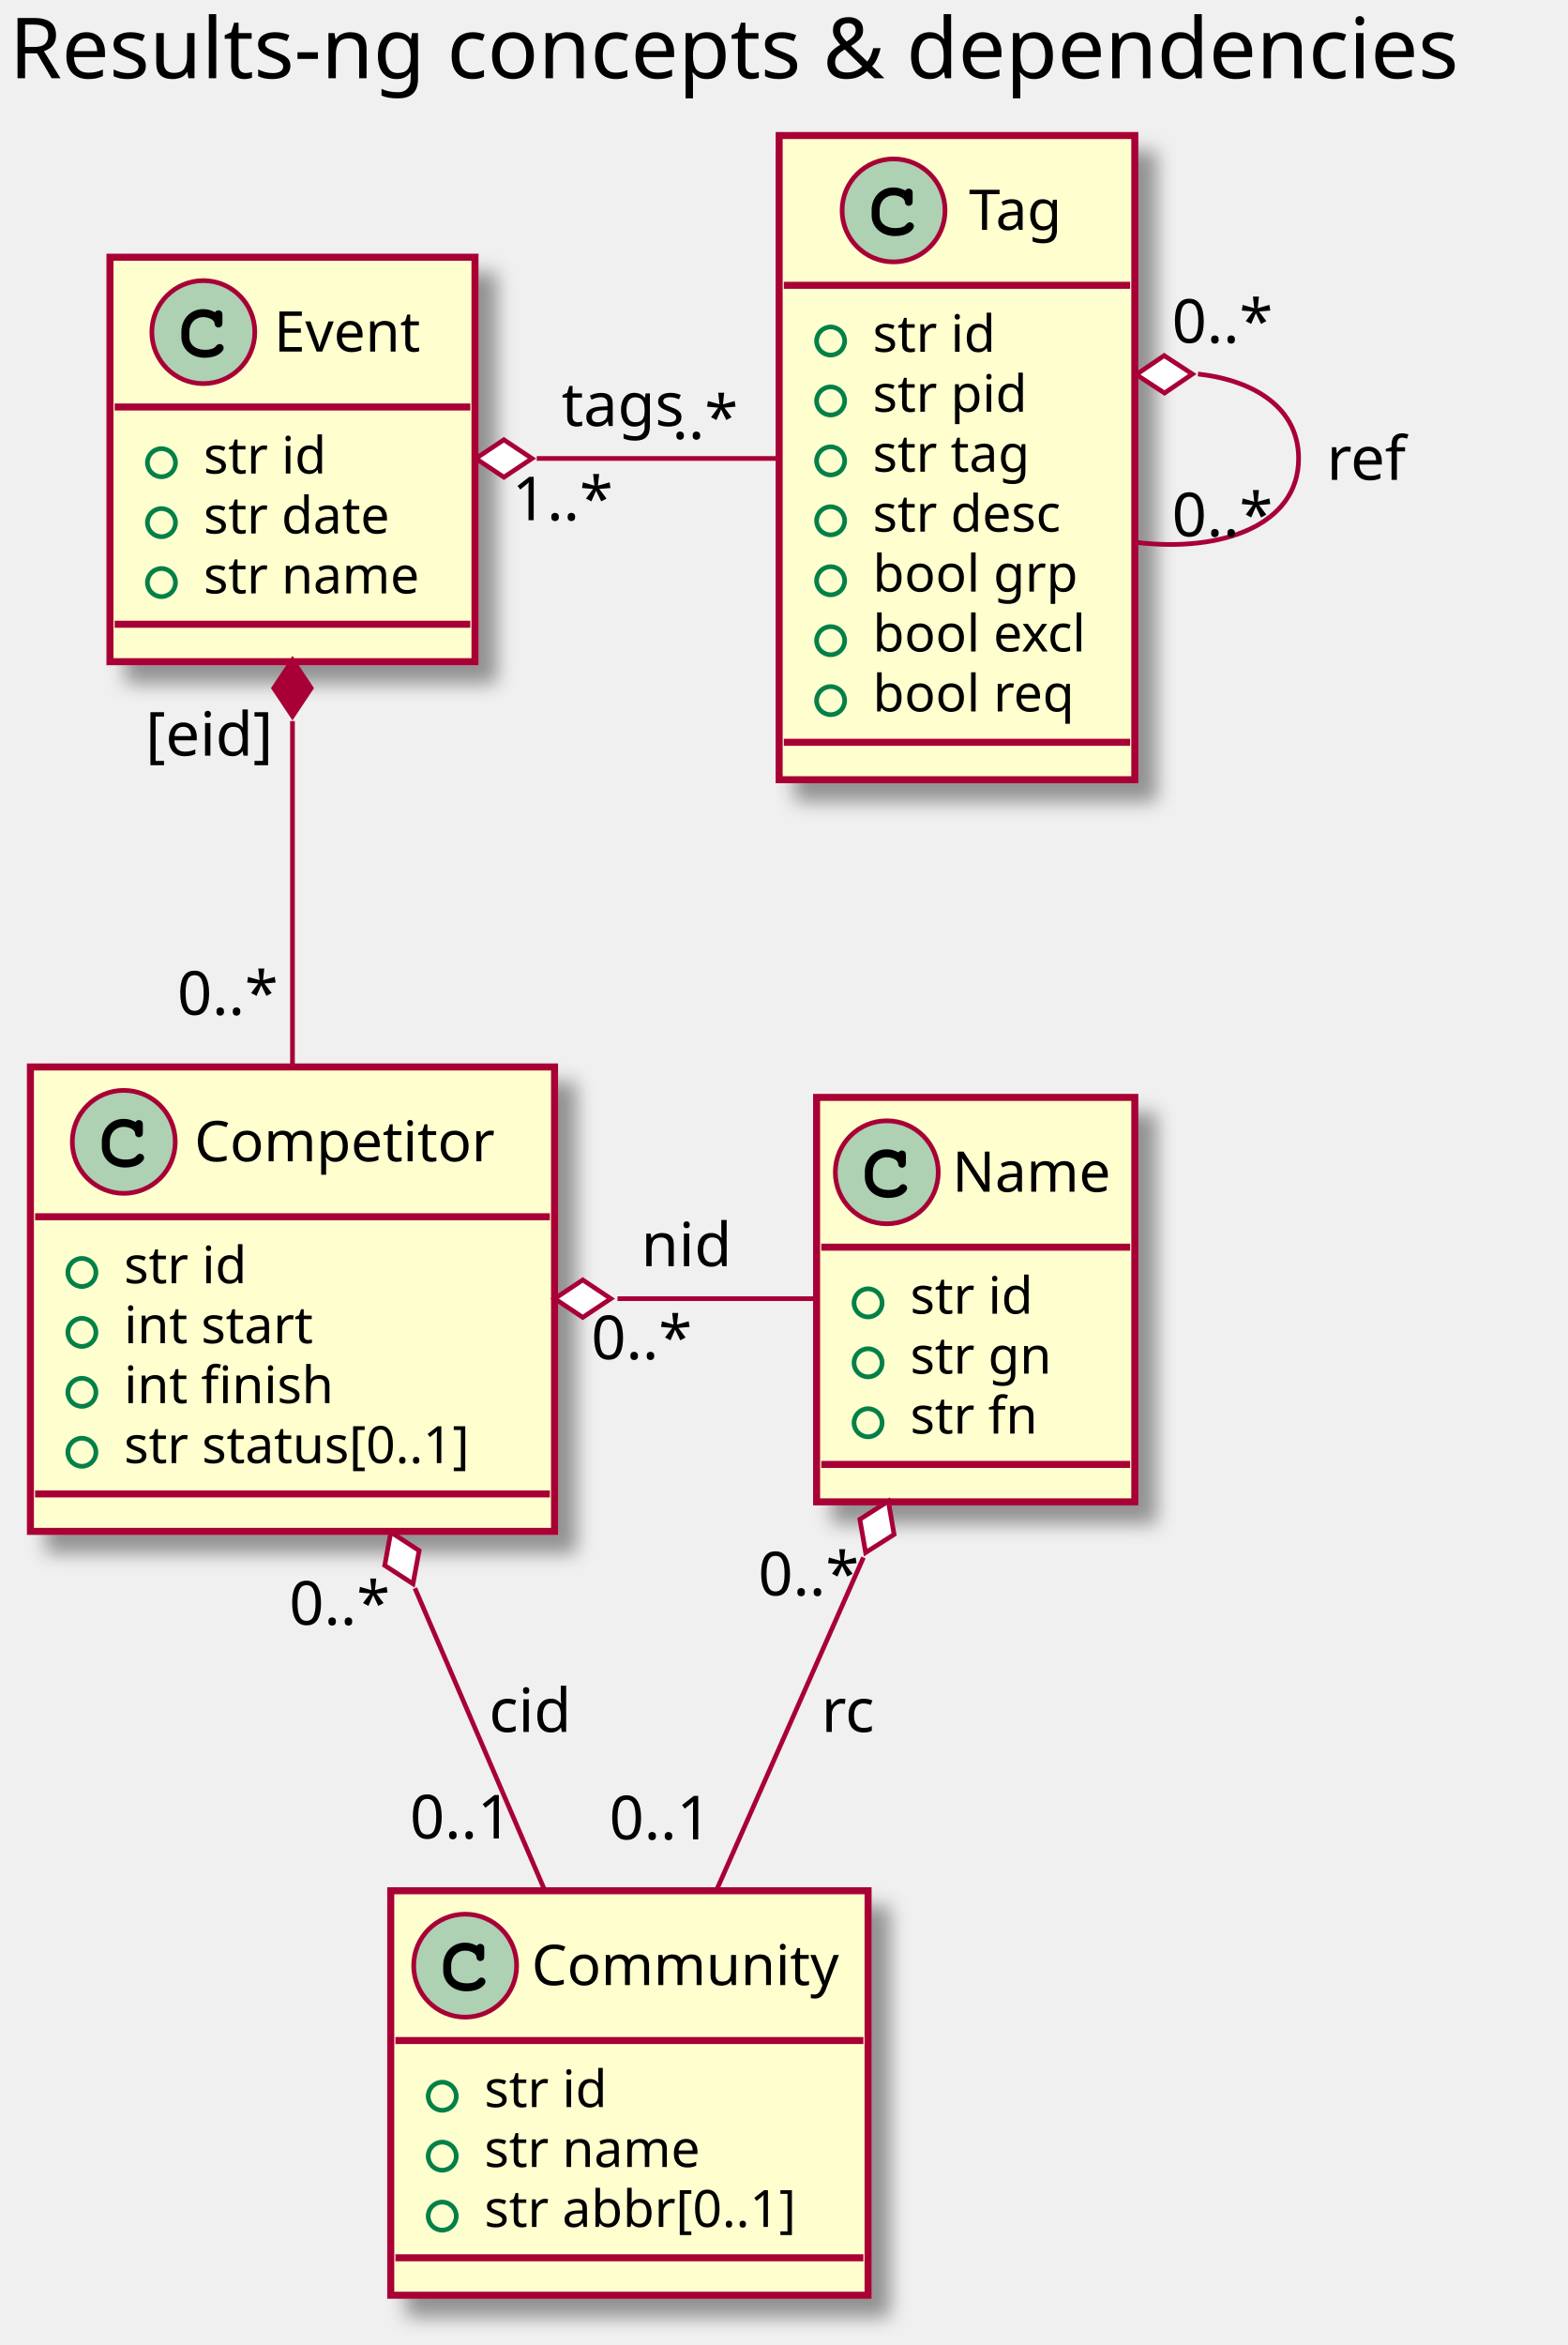
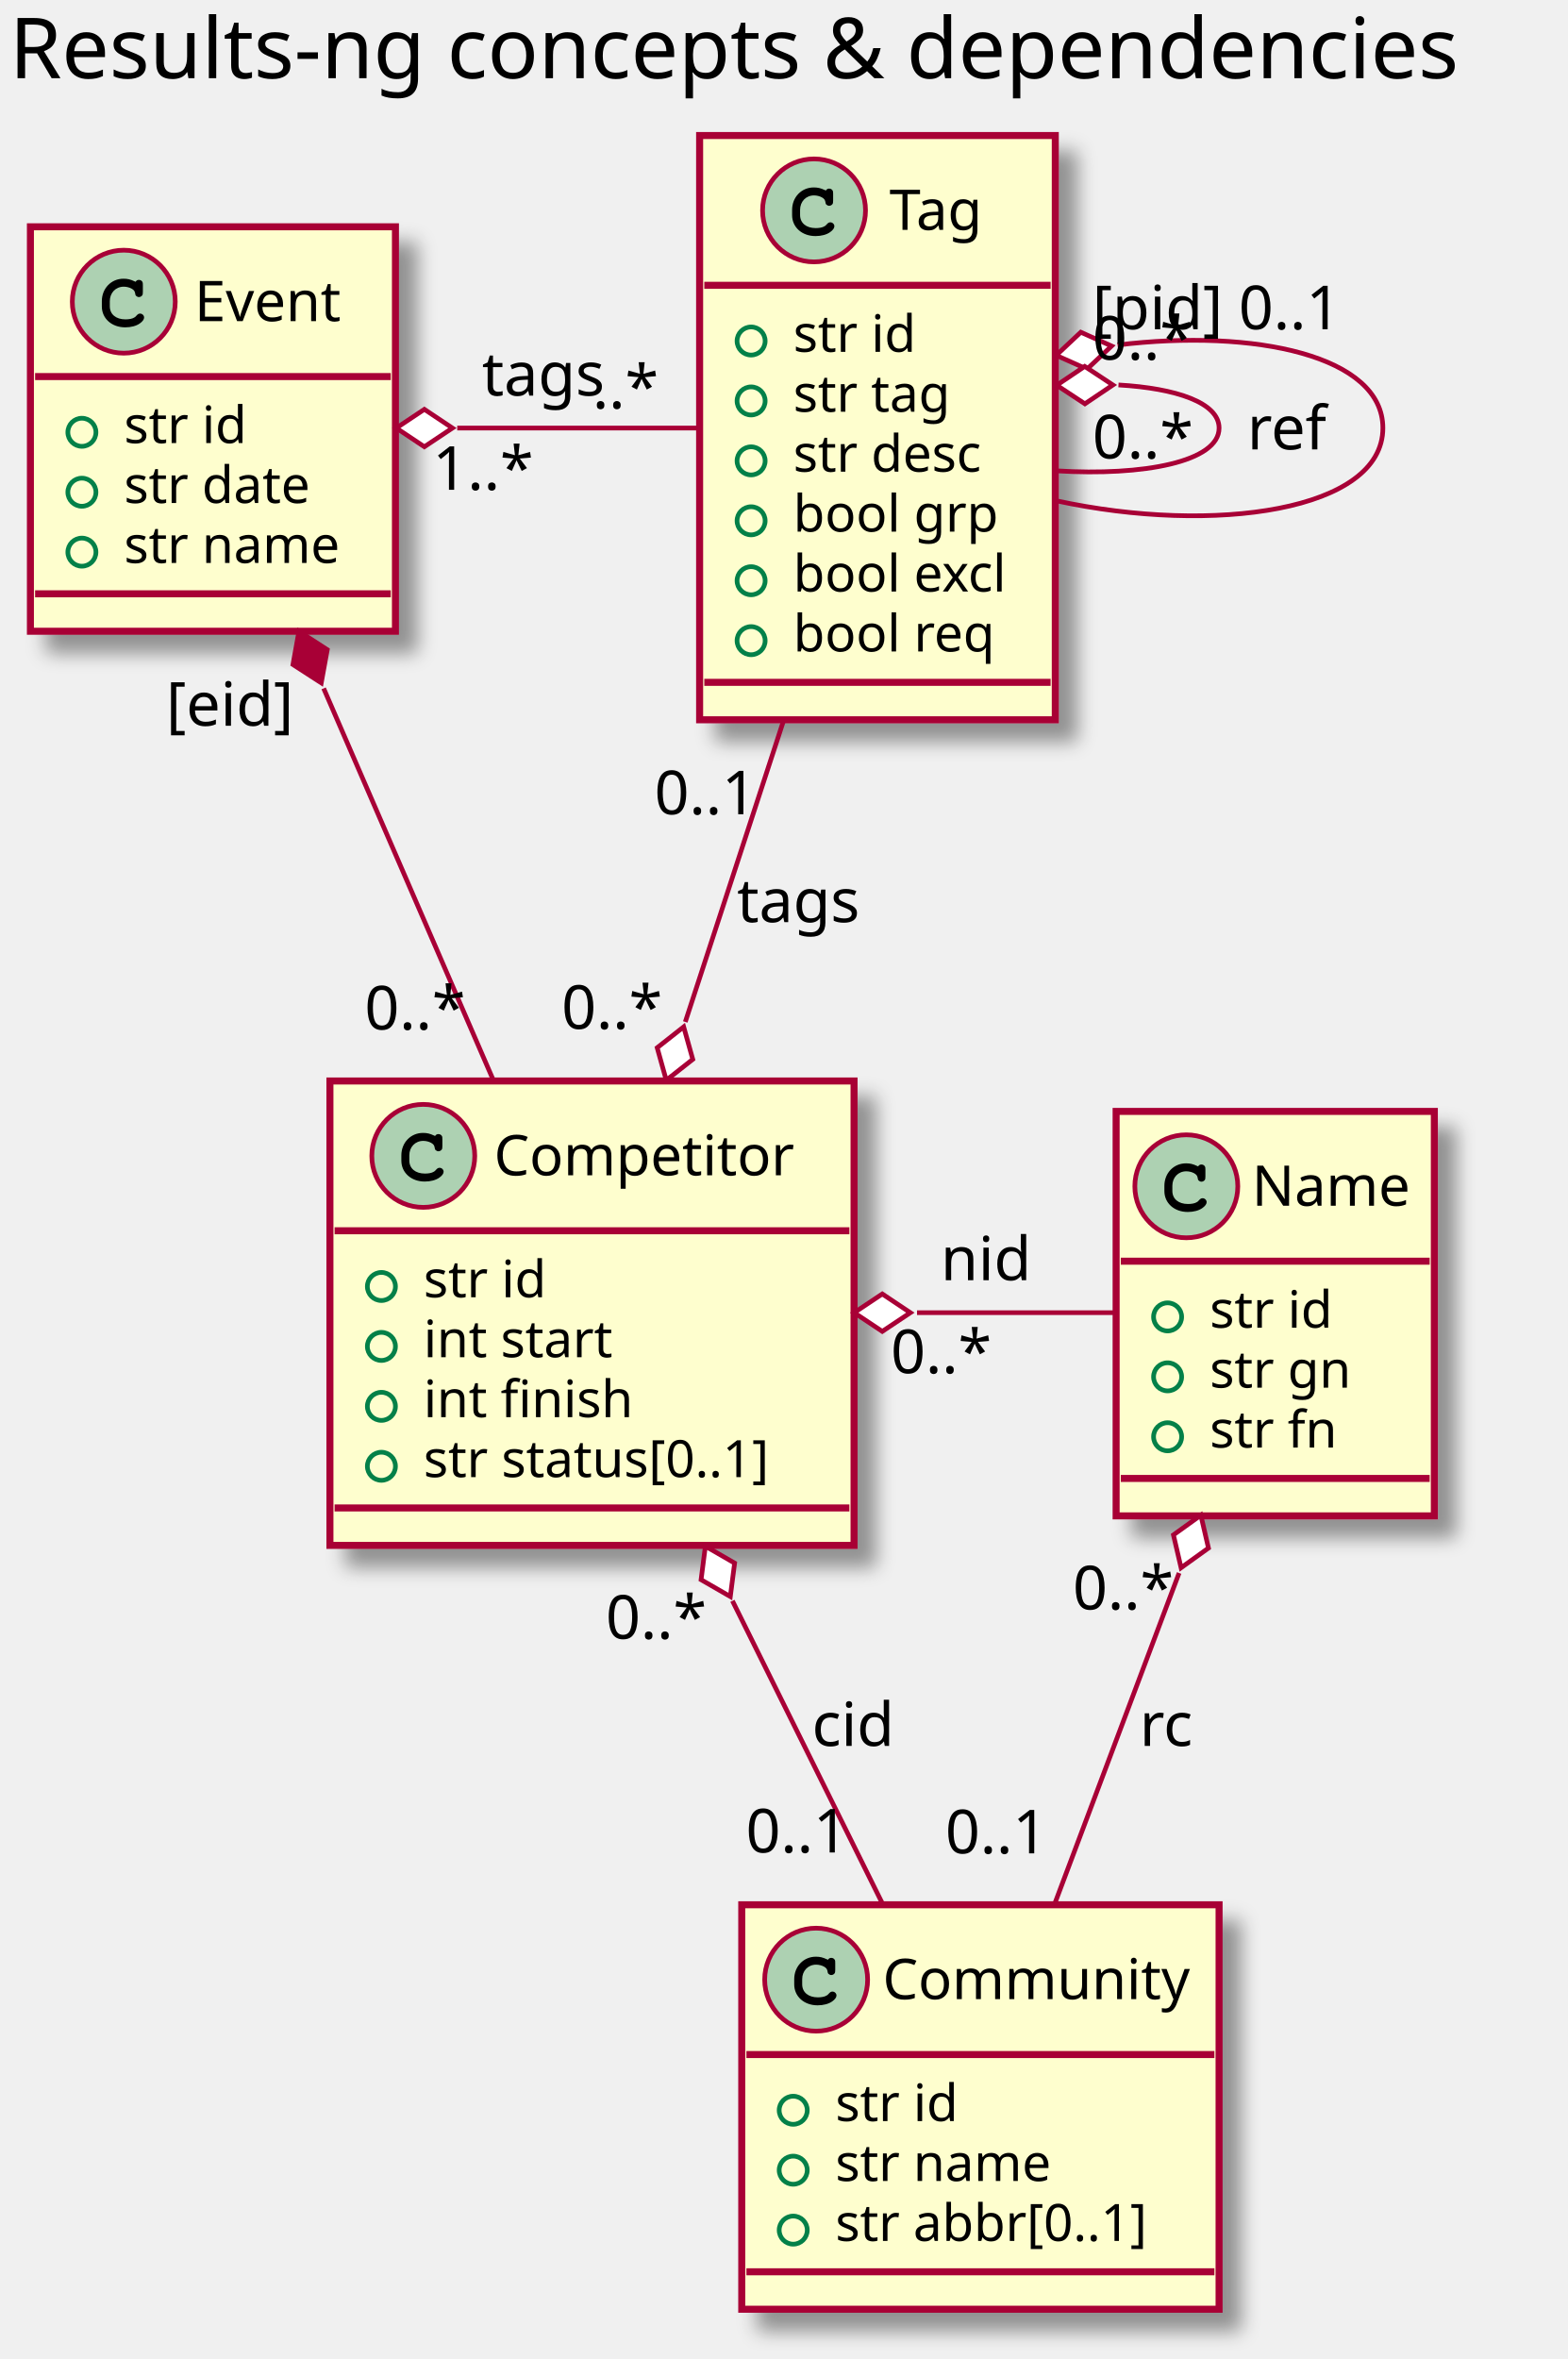
- <svg xmlns="http://www.w3.org/2000/svg" contentScriptType="application/ecmascript" contentStyleType="text/css" height="501px" preserveAspectRatio="none" style="width:335px;height:501px;" version="1.1" viewBox="0 0 335 501" width="335px" zoomAndPan="magnify">
+ <svg xmlns="http://www.w3.org/2000/svg" contentScriptType="application/ecmascript" contentStyleType="text/css" height="504px" preserveAspectRatio="none" style="width:335px;height:504px;" version="1.1" viewBox="0 0 335 504" width="335px" zoomAndPan="magnify">
  <defs>
-     <filter height="300%" id="fnxzl8hymheca" width="300%" x="-1" y="-1">
+     <filter height="300%" id="fv9wnqs01v78f" width="300%" x="-1" y="-1">
      <feGaussianBlur result="blurOut" stdDeviation="2.0" />
      <feColorMatrix in="blurOut" result="blurOut2" type="matrix" values="0 0 0 0 0 0 0 0 0 0 0 0 0 0 0 0 0 0 .4 0" />
      <feOffset dx="4.0" dy="4.0" in="blurOut2" result="blurOut3" />
      <feBlend in="SourceGraphic" in2="blurOut3" mode="normal" />
    </filter>
  </defs>
  <g>
    <text fill="#000000" font-family="sans-serif" font-size="18" lengthAdjust="spacingAndGlyphs" textLength="321" x="2" y="16.708">Results-ng concepts &amp; dependencies</text>
-     <rect fill="#FEFECE" filter="url(#fnxzl8hymheca)" height="86.414" id="Event" style="stroke: #A80036; stroke-width: 1.5;" width="78" x="23.5" y="54.953" />
-     <ellipse cx="43.45" cy="70.953" fill="#ADD1B2" rx="11" ry="11" style="stroke: #A80036; stroke-width: 1.0;" />
-     <path d="M45.794,66.625 L45.966,66.703 C46.184,66.391 46.388,66.297 46.684,66.297 C46.981,66.297 47.263,66.438 47.419,66.703 C47.513,66.859 47.528,66.984 47.528,67.422 L47.528,68.844 C47.528,69.266 47.497,69.453 47.388,69.609 C47.216,69.828 46.95,69.969 46.684,69.969 C46.466,69.969 46.231,69.859 46.091,69.719 C45.95,69.594 45.919,69.469 45.856,69.062 C45.763,68.656 45.591,68.438 45.106,68.156 C44.638,67.906 44.028,67.75 43.45,67.75 C41.716,67.75 40.466,69.062 40.466,70.844 L40.466,71.938 C40.466,73.641 41.763,74.734 43.809,74.734 C44.575,74.734 45.263,74.609 45.684,74.344 C45.872,74.25 45.872,74.25 46.325,73.766 C46.513,73.578 46.716,73.5 46.934,73.5 C47.403,73.5 47.794,73.891 47.794,74.344 C47.794,74.734 47.466,75.188 46.888,75.594 C46.138,76.141 44.981,76.438 43.763,76.438 C40.872,76.438 38.763,74.547 38.763,71.969 L38.763,70.844 C38.763,68.125 40.763,66.047 43.388,66.047 C44.263,66.047 44.856,66.188 45.794,66.625 Z " />
-     <text fill="#000000" font-family="sans-serif" font-size="12" lengthAdjust="spacingAndGlyphs" textLength="35" x="58.55" y="75.107">Event</text>
-     <line style="stroke: #A80036; stroke-width: 1.5;" x1="24.5" x2="100.5" y1="86.953" y2="86.953" />
-     <ellipse cx="34.5" cy="98.856" fill="none" rx="3" ry="3" style="stroke: #038048; stroke-width: 1.0;" />
-     <text fill="#000000" font-family="sans-serif" font-size="11" lengthAdjust="spacingAndGlyphs" textLength="30" x="43.5" y="101.164">str id</text>
-     <ellipse cx="34.5" cy="111.66" fill="none" rx="3" ry="3" style="stroke: #038048; stroke-width: 1.0;" />
-     <text fill="#000000" font-family="sans-serif" font-size="11" lengthAdjust="spacingAndGlyphs" textLength="45" x="43.5" y="113.968">str date</text>
-     <ellipse cx="34.5" cy="124.465" fill="none" rx="3" ry="3" style="stroke: #038048; stroke-width: 1.0;" />
-     <text fill="#000000" font-family="sans-serif" font-size="11" lengthAdjust="spacingAndGlyphs" textLength="52" x="43.5" y="126.773">str name</text>
-     <line style="stroke: #A80036; stroke-width: 1.5;" x1="24.5" x2="100.5" y1="133.367" y2="133.367" />
-     <rect fill="#FEFECE" filter="url(#fnxzl8hymheca)" height="137.633" id="Tag" style="stroke: #A80036; stroke-width: 1.5;" width="76" x="166.5" y="28.953" />
-     <ellipse cx="190.95" cy="44.953" fill="#ADD1B2" rx="11" ry="11" style="stroke: #A80036; stroke-width: 1.0;" />
-     <path d="M193.294,40.625 L193.466,40.703 C193.684,40.391 193.887,40.297 194.184,40.297 C194.481,40.297 194.762,40.438 194.919,40.703 C195.012,40.859 195.028,40.984 195.028,41.422 L195.028,42.844 C195.028,43.266 194.997,43.453 194.887,43.609 C194.716,43.828 194.45,43.969 194.184,43.969 C193.966,43.969 193.731,43.859 193.591,43.719 C193.45,43.594 193.419,43.469 193.356,43.062 C193.262,42.656 193.091,42.438 192.606,42.156 C192.137,41.906 191.528,41.75 190.95,41.75 C189.216,41.75 187.966,43.062 187.966,44.844 L187.966,45.938 C187.966,47.641 189.262,48.734 191.309,48.734 C192.075,48.734 192.762,48.609 193.184,48.344 C193.372,48.25 193.372,48.25 193.825,47.766 C194.012,47.578 194.216,47.5 194.434,47.5 C194.903,47.5 195.294,47.891 195.294,48.344 C195.294,48.734 194.966,49.188 194.387,49.594 C193.637,50.141 192.481,50.438 191.262,50.438 C188.372,50.438 186.262,48.547 186.262,45.969 L186.262,44.844 C186.262,42.125 188.262,40.047 190.887,40.047 C191.762,40.047 192.356,40.188 193.294,40.625 Z " />
-     <text fill="#000000" font-family="sans-serif" font-size="12" lengthAdjust="spacingAndGlyphs" textLength="23" x="207.05" y="49.107">Tag</text>
-     <line style="stroke: #A80036; stroke-width: 1.5;" x1="167.5" x2="241.5" y1="60.953" y2="60.953" />
-     <ellipse cx="177.5" cy="72.856" fill="none" rx="3" ry="3" style="stroke: #038048; stroke-width: 1.0;" />
-     <text fill="#000000" font-family="sans-serif" font-size="11" lengthAdjust="spacingAndGlyphs" textLength="30" x="186.5" y="75.164">str id</text>
-     <ellipse cx="177.5" cy="85.66" fill="none" rx="3" ry="3" style="stroke: #038048; stroke-width: 1.0;" />
-     <text fill="#000000" font-family="sans-serif" font-size="11" lengthAdjust="spacingAndGlyphs" textLength="37" x="186.5" y="87.968">str pid</text>
-     <ellipse cx="177.5" cy="98.465" fill="none" rx="3" ry="3" style="stroke: #038048; stroke-width: 1.0;" />
-     <text fill="#000000" font-family="sans-serif" font-size="11" lengthAdjust="spacingAndGlyphs" textLength="38" x="186.5" y="100.773">str tag</text>
-     <ellipse cx="177.5" cy="111.269" fill="none" rx="3" ry="3" style="stroke: #038048; stroke-width: 1.0;" />
-     <text fill="#000000" font-family="sans-serif" font-size="11" lengthAdjust="spacingAndGlyphs" textLength="47" x="186.5" y="113.578">str desc</text>
-     <ellipse cx="177.5" cy="124.074" fill="none" rx="3" ry="3" style="stroke: #038048; stroke-width: 1.0;" />
-     <text fill="#000000" font-family="sans-serif" font-size="11" lengthAdjust="spacingAndGlyphs" textLength="47" x="186.5" y="126.382">bool grp</text>
-     <ellipse cx="177.5" cy="136.879" fill="none" rx="3" ry="3" style="stroke: #038048; stroke-width: 1.0;" />
-     <text fill="#000000" font-family="sans-serif" font-size="11" lengthAdjust="spacingAndGlyphs" textLength="50" x="186.5" y="139.187">bool excl</text>
-     <ellipse cx="177.5" cy="149.684" fill="none" rx="3" ry="3" style="stroke: #038048; stroke-width: 1.0;" />
-     <text fill="#000000" font-family="sans-serif" font-size="11" lengthAdjust="spacingAndGlyphs" textLength="47" x="186.5" y="151.992">bool req</text>
-     <line style="stroke: #A80036; stroke-width: 1.5;" x1="167.5" x2="241.5" y1="158.586" y2="158.586" />
-     <rect fill="#FEFECE" filter="url(#fnxzl8hymheca)" height="99.219" id="Competitor" style="stroke: #A80036; stroke-width: 1.5;" width="112" x="6.5" y="227.953" />
-     <ellipse cx="26.45" cy="243.953" fill="#ADD1B2" rx="11" ry="11" style="stroke: #A80036; stroke-width: 1.0;" />
-     <path d="M28.794,239.625 L28.966,239.703 C29.184,239.391 29.387,239.297 29.684,239.297 C29.981,239.297 30.262,239.438 30.419,239.703 C30.512,239.859 30.528,239.984 30.528,240.422 L30.528,241.844 C30.528,242.266 30.497,242.453 30.387,242.609 C30.216,242.828 29.95,242.969 29.684,242.969 C29.466,242.969 29.231,242.859 29.091,242.719 C28.95,242.594 28.919,242.469 28.856,242.062 C28.762,241.656 28.591,241.438 28.106,241.156 C27.637,240.906 27.028,240.75 26.45,240.75 C24.716,240.75 23.466,242.062 23.466,243.844 L23.466,244.938 C23.466,246.641 24.762,247.734 26.809,247.734 C27.575,247.734 28.262,247.609 28.684,247.344 C28.872,247.25 28.872,247.25 29.325,246.766 C29.512,246.578 29.716,246.5 29.934,246.5 C30.403,246.5 30.794,246.891 30.794,247.344 C30.794,247.734 30.466,248.188 29.887,248.594 C29.137,249.141 27.981,249.438 26.762,249.438 C23.872,249.438 21.762,247.547 21.762,244.969 L21.762,243.844 C21.762,241.125 23.762,239.047 26.387,239.047 C27.262,239.047 27.856,239.188 28.794,239.625 Z " />
-     <text fill="#000000" font-family="sans-serif" font-size="12" lengthAdjust="spacingAndGlyphs" textLength="69" x="41.55" y="248.107">Competitor</text>
-     <line style="stroke: #A80036; stroke-width: 1.5;" x1="7.5" x2="117.5" y1="259.953" y2="259.953" />
-     <ellipse cx="17.5" cy="271.856" fill="none" rx="3" ry="3" style="stroke: #038048; stroke-width: 1.0;" />
-     <text fill="#000000" font-family="sans-serif" font-size="11" lengthAdjust="spacingAndGlyphs" textLength="30" x="26.5" y="274.164">str id</text>
-     <ellipse cx="17.5" cy="284.66" fill="none" rx="3" ry="3" style="stroke: #038048; stroke-width: 1.0;" />
-     <text fill="#000000" font-family="sans-serif" font-size="11" lengthAdjust="spacingAndGlyphs" textLength="45" x="26.5" y="286.968">int start</text>
-     <ellipse cx="17.5" cy="297.465" fill="none" rx="3" ry="3" style="stroke: #038048; stroke-width: 1.0;" />
-     <text fill="#000000" font-family="sans-serif" font-size="11" lengthAdjust="spacingAndGlyphs" textLength="49" x="26.5" y="299.773">int finish</text>
-     <ellipse cx="17.5" cy="310.269" fill="none" rx="3" ry="3" style="stroke: #038048; stroke-width: 1.0;" />
-     <text fill="#000000" font-family="sans-serif" font-size="11" lengthAdjust="spacingAndGlyphs" textLength="86" x="26.5" y="312.578">str status[0..1]</text>
-     <line style="stroke: #A80036; stroke-width: 1.5;" x1="7.5" x2="117.5" y1="319.172" y2="319.172" />
-     <rect fill="#FEFECE" filter="url(#fnxzl8hymheca)" height="86.414" id="Name" style="stroke: #A80036; stroke-width: 1.5;" width="68" x="174.5" y="234.453" />
-     <ellipse cx="189.5" cy="250.453" fill="#ADD1B2" rx="11" ry="11" style="stroke: #A80036; stroke-width: 1.0;" />
-     <path d="M191.844,246.125 L192.016,246.203 C192.234,245.891 192.438,245.797 192.734,245.797 C193.031,245.797 193.312,245.938 193.469,246.203 C193.562,246.359 193.578,246.484 193.578,246.922 L193.578,248.344 C193.578,248.766 193.547,248.953 193.438,249.109 C193.266,249.328 193,249.469 192.734,249.469 C192.516,249.469 192.281,249.359 192.141,249.219 C192,249.094 191.969,248.969 191.906,248.562 C191.812,248.156 191.641,247.938 191.156,247.656 C190.688,247.406 190.078,247.25 189.5,247.25 C187.766,247.25 186.516,248.562 186.516,250.344 L186.516,251.438 C186.516,253.141 187.812,254.234 189.859,254.234 C190.625,254.234 191.312,254.109 191.734,253.844 C191.922,253.75 191.922,253.75 192.375,253.266 C192.562,253.078 192.766,253 192.984,253 C193.453,253 193.844,253.391 193.844,253.844 C193.844,254.234 193.516,254.688 192.938,255.094 C192.188,255.641 191.031,255.938 189.812,255.938 C186.922,255.938 184.812,254.047 184.812,251.469 L184.812,250.344 C184.812,247.625 186.812,245.547 189.438,245.547 C190.312,245.547 190.906,245.688 191.844,246.125 Z " />
-     <text fill="#000000" font-family="sans-serif" font-size="12" lengthAdjust="spacingAndGlyphs" textLength="36" x="203.5" y="254.607">Name</text>
-     <line style="stroke: #A80036; stroke-width: 1.5;" x1="175.5" x2="241.5" y1="266.453" y2="266.453" />
-     <ellipse cx="185.5" cy="278.356" fill="none" rx="3" ry="3" style="stroke: #038048; stroke-width: 1.0;" />
-     <text fill="#000000" font-family="sans-serif" font-size="11" lengthAdjust="spacingAndGlyphs" textLength="30" x="194.5" y="280.664">str id</text>
-     <ellipse cx="185.5" cy="291.16" fill="none" rx="3" ry="3" style="stroke: #038048; stroke-width: 1.0;" />
-     <text fill="#000000" font-family="sans-serif" font-size="11" lengthAdjust="spacingAndGlyphs" textLength="34" x="194.5" y="293.468">str gn</text>
-     <ellipse cx="185.5" cy="303.965" fill="none" rx="3" ry="3" style="stroke: #038048; stroke-width: 1.0;" />
-     <text fill="#000000" font-family="sans-serif" font-size="11" lengthAdjust="spacingAndGlyphs" textLength="31" x="194.5" y="306.273">str fn</text>
-     <line style="stroke: #A80036; stroke-width: 1.5;" x1="175.5" x2="241.5" y1="312.867" y2="312.867" />
-     <rect fill="#FEFECE" filter="url(#fnxzl8hymheca)" height="86.414" id="Community" style="stroke: #A80036; stroke-width: 1.5;" width="102" x="83.5" y="403.953" />
-     <ellipse cx="99.4" cy="419.953" fill="#ADD1B2" rx="11" ry="11" style="stroke: #A80036; stroke-width: 1.0;" />
-     <path d="M101.744,415.625 L101.916,415.703 C102.134,415.391 102.338,415.297 102.634,415.297 C102.931,415.297 103.213,415.438 103.369,415.703 C103.463,415.859 103.478,415.984 103.478,416.422 L103.478,417.844 C103.478,418.266 103.447,418.453 103.338,418.609 C103.166,418.828 102.9,418.969 102.634,418.969 C102.416,418.969 102.181,418.859 102.041,418.719 C101.9,418.594 101.869,418.469 101.806,418.062 C101.713,417.656 101.541,417.438 101.056,417.156 C100.588,416.906 99.978,416.75 99.4,416.75 C97.666,416.75 96.416,418.062 96.416,419.844 L96.416,420.938 C96.416,422.641 97.713,423.734 99.759,423.734 C100.525,423.734 101.213,423.609 101.634,423.344 C101.822,423.25 101.822,423.25 102.275,422.766 C102.463,422.578 102.666,422.5 102.884,422.5 C103.353,422.5 103.744,422.891 103.744,423.344 C103.744,423.734 103.416,424.188 102.838,424.594 C102.088,425.141 100.931,425.438 99.713,425.438 C96.822,425.438 94.713,423.547 94.713,420.969 L94.713,419.844 C94.713,417.125 96.713,415.047 99.338,415.047 C100.213,415.047 100.806,415.188 101.744,415.625 Z " />
-     <text fill="#000000" font-family="sans-serif" font-size="12" lengthAdjust="spacingAndGlyphs" textLength="68" x="113.6" y="424.107">Community</text>
-     <line style="stroke: #A80036; stroke-width: 1.5;" x1="84.5" x2="184.5" y1="435.953" y2="435.953" />
-     <ellipse cx="94.5" cy="447.856" fill="none" rx="3" ry="3" style="stroke: #038048; stroke-width: 1.0;" />
-     <text fill="#000000" font-family="sans-serif" font-size="11" lengthAdjust="spacingAndGlyphs" textLength="30" x="103.5" y="450.164">str id</text>
-     <ellipse cx="94.5" cy="460.66" fill="none" rx="3" ry="3" style="stroke: #038048; stroke-width: 1.0;" />
-     <text fill="#000000" font-family="sans-serif" font-size="11" lengthAdjust="spacingAndGlyphs" textLength="52" x="103.5" y="462.968">str name</text>
-     <ellipse cx="94.5" cy="473.465" fill="none" rx="3" ry="3" style="stroke: #038048; stroke-width: 1.0;" />
-     <text fill="#000000" font-family="sans-serif" font-size="11" lengthAdjust="spacingAndGlyphs" textLength="76" x="103.5" y="475.773">str abbr[0..1]</text>
-     <line style="stroke: #A80036; stroke-width: 1.5;" x1="84.5" x2="184.5" y1="482.367" y2="482.367" />
-     <path d="M114.699,97.953 C131.835,97.953 150.545,97.953 166.431,97.953 " fill="none" id="Event-Tag" style="stroke: #A80036; stroke-width: 1.0;" />
-     <polygon fill="#FFFFFF" points="101.678,97.953,107.678,101.953,113.678,97.953,107.678,93.953,101.678,97.953" style="stroke: #A80036; stroke-width: 1.0;" />
-     <text fill="#000000" font-family="sans-serif" font-size="13" lengthAdjust="spacingAndGlyphs" textLength="28" x="120" y="91.02">tags</text>
-     <text fill="#000000" font-family="sans-serif" font-size="13" lengthAdjust="spacingAndGlyphs" textLength="23" x="109.438" y="111.147">1..*</text>
-     <text fill="#000000" font-family="sans-serif" font-size="13" lengthAdjust="spacingAndGlyphs" textLength="15" x="143.599" y="93.774">..*</text>
-     <path d="M62.5,154.049 C62.5,177.636 62.5,204.947 62.5,227.778 " fill="none" id="Event-Competitor" style="stroke: #A80036; stroke-width: 1.0;" />
-     <polygon fill="#A80036" points="62.5,141.018,58.5,147.018,62.5,153.018,66.5,147.018,62.5,141.018" style="stroke: #A80036; stroke-width: 1.0;" />
-     <text fill="#000000" font-family="sans-serif" font-size="13" lengthAdjust="spacingAndGlyphs" textLength="29" x="31.098" y="161.437">[eid]</text>
-     <text fill="#000000" font-family="sans-serif" font-size="13" lengthAdjust="spacingAndGlyphs" textLength="23" x="37.883" y="216.799">0..*</text>
-     <path d="M256.002,79.902 C268.35,81.313 277.5,87.33 277.5,97.953 C277.5,112.117 261.234,118.093 242.808,115.879 " fill="none" id="Tag-Tag" style="stroke: #A80036; stroke-width: 1.0;" />
-     <polygon fill="#FFFFFF" points="242.808,80.027,248.845,83.97,254.808,79.914,248.77,75.971,242.808,80.027" style="stroke: #A80036; stroke-width: 1.0;" />
-     <text fill="#000000" font-family="sans-serif" font-size="13" lengthAdjust="spacingAndGlyphs" textLength="17" x="283.5" y="102.52">ref</text>
-     <text fill="#000000" font-family="sans-serif" font-size="13" lengthAdjust="spacingAndGlyphs" textLength="23" x="250.435" y="73.239">0..*</text>
-     <text fill="#000000" font-family="sans-serif" font-size="13" lengthAdjust="spacingAndGlyphs" textLength="23" x="250.435" y="114.581">0..*</text>
-     <path d="M131.954,277.453 C146.706,277.453 161.651,277.453 174.373,277.453 " fill="none" id="Competitor-Name" style="stroke: #A80036; stroke-width: 1.0;" />
-     <polygon fill="#FFFFFF" points="118.53,277.453,124.53,281.453,130.53,277.453,124.53,273.453,118.53,277.453" style="stroke: #A80036; stroke-width: 1.0;" />
-     <text fill="#000000" font-family="sans-serif" font-size="13" lengthAdjust="spacingAndGlyphs" textLength="19" x="137" y="270.52">nid</text>
-     <text fill="#000000" font-family="sans-serif" font-size="13" lengthAdjust="spacingAndGlyphs" textLength="23" x="126.338" y="290.382">0..*</text>
-     <path d="M88.663,339.318 C97.864,360.723 107.993,384.288 116.385,403.81 " fill="none" id="Competitor-Community" style="stroke: #A80036; stroke-width: 1.0;" />
-     <polygon fill="#FFFFFF" points="83.519,327.351,82.213,334.443,88.257,338.376,89.563,331.284,83.519,327.351" style="stroke: #A80036; stroke-width: 1.0;" />
-     <text fill="#000000" font-family="sans-serif" font-size="13" lengthAdjust="spacingAndGlyphs" textLength="18" x="104.5" y="370.02">cid</text>
-     <text fill="#000000" font-family="sans-serif" font-size="13" lengthAdjust="spacingAndGlyphs" textLength="23" x="61.798" y="347.125">0..*</text>
-     <text fill="#000000" font-family="sans-serif" font-size="13" lengthAdjust="spacingAndGlyphs" textLength="24" x="87.585" y="392.783">0..1</text>
-     <path d="M184.512,332.751 C174.345,355.764 162.675,382.178 153.167,403.699 " fill="none" id="Name-Community" style="stroke: #A80036; stroke-width: 1.0;" />
-     <polygon fill="#FFFFFF" points="189.827,320.72,183.744,324.592,184.978,331.697,191.061,327.825,189.827,320.72" style="stroke: #A80036; stroke-width: 1.0;" />
-     <text fill="#000000" font-family="sans-serif" font-size="13" lengthAdjust="spacingAndGlyphs" textLength="12" x="175.5" y="370.02">rc</text>
-     <text fill="#000000" font-family="sans-serif" font-size="13" lengthAdjust="spacingAndGlyphs" textLength="23" x="162.018" y="340.856">0..*</text>
-     <text fill="#000000" font-family="sans-serif" font-size="13" lengthAdjust="spacingAndGlyphs" textLength="24" x="130.188" y="392.973">0..1</text>
+     <rect fill="#FEFECE" filter="url(#fv9wnqs01v78f)" height="86.414" id="Event" style="stroke: #A80036; stroke-width: 1.5;" width="78" x="6.5" y="48.453" />
+     <ellipse cx="26.45" cy="64.453" fill="#ADD1B2" rx="11" ry="11" style="stroke: #A80036; stroke-width: 1.0;" />
+     <path d="M28.794,60.125 L28.966,60.203 C29.184,59.891 29.387,59.797 29.684,59.797 C29.981,59.797 30.262,59.938 30.419,60.203 C30.512,60.359 30.528,60.484 30.528,60.922 L30.528,62.344 C30.528,62.766 30.497,62.953 30.387,63.109 C30.216,63.328 29.95,63.469 29.684,63.469 C29.466,63.469 29.231,63.359 29.091,63.219 C28.95,63.094 28.919,62.969 28.856,62.562 C28.762,62.156 28.591,61.938 28.106,61.656 C27.637,61.406 27.028,61.25 26.45,61.25 C24.716,61.25 23.466,62.562 23.466,64.344 L23.466,65.438 C23.466,67.141 24.762,68.234 26.809,68.234 C27.575,68.234 28.262,68.109 28.684,67.844 C28.872,67.75 28.872,67.75 29.325,67.266 C29.512,67.078 29.716,67 29.934,67 C30.403,67 30.794,67.391 30.794,67.844 C30.794,68.234 30.466,68.688 29.887,69.094 C29.137,69.641 27.981,69.938 26.762,69.938 C23.872,69.938 21.762,68.047 21.762,65.469 L21.762,64.344 C21.762,61.625 23.762,59.547 26.387,59.547 C27.262,59.547 27.856,59.688 28.794,60.125 Z " />
+     <text fill="#000000" font-family="sans-serif" font-size="12" lengthAdjust="spacingAndGlyphs" textLength="35" x="41.55" y="68.607">Event</text>
+     <line style="stroke: #A80036; stroke-width: 1.5;" x1="7.5" x2="83.5" y1="80.453" y2="80.453" />
+     <ellipse cx="17.5" cy="92.356" fill="none" rx="3" ry="3" style="stroke: #038048; stroke-width: 1.0;" />
+     <text fill="#000000" font-family="sans-serif" font-size="11" lengthAdjust="spacingAndGlyphs" textLength="30" x="26.5" y="94.664">str id</text>
+     <ellipse cx="17.5" cy="105.16" fill="none" rx="3" ry="3" style="stroke: #038048; stroke-width: 1.0;" />
+     <text fill="#000000" font-family="sans-serif" font-size="11" lengthAdjust="spacingAndGlyphs" textLength="45" x="26.5" y="107.468">str date</text>
+     <ellipse cx="17.5" cy="117.965" fill="none" rx="3" ry="3" style="stroke: #038048; stroke-width: 1.0;" />
+     <text fill="#000000" font-family="sans-serif" font-size="11" lengthAdjust="spacingAndGlyphs" textLength="52" x="26.5" y="120.273">str name</text>
+     <line style="stroke: #A80036; stroke-width: 1.5;" x1="7.5" x2="83.5" y1="126.867" y2="126.867" />
+     <rect fill="#FEFECE" filter="url(#fv9wnqs01v78f)" height="124.828" id="Tag" style="stroke: #A80036; stroke-width: 1.5;" width="76" x="149.5" y="28.953" />
+     <ellipse cx="173.95" cy="44.953" fill="#ADD1B2" rx="11" ry="11" style="stroke: #A80036; stroke-width: 1.0;" />
+     <path d="M176.294,40.625 L176.466,40.703 C176.684,40.391 176.887,40.297 177.184,40.297 C177.481,40.297 177.762,40.438 177.919,40.703 C178.012,40.859 178.028,40.984 178.028,41.422 L178.028,42.844 C178.028,43.266 177.997,43.453 177.887,43.609 C177.716,43.828 177.45,43.969 177.184,43.969 C176.966,43.969 176.731,43.859 176.591,43.719 C176.45,43.594 176.419,43.469 176.356,43.062 C176.262,42.656 176.091,42.438 175.606,42.156 C175.137,41.906 174.528,41.75 173.95,41.75 C172.216,41.75 170.966,43.062 170.966,44.844 L170.966,45.938 C170.966,47.641 172.262,48.734 174.309,48.734 C175.075,48.734 175.762,48.609 176.184,48.344 C176.372,48.25 176.372,48.25 176.825,47.766 C177.012,47.578 177.216,47.5 177.434,47.5 C177.903,47.5 178.294,47.891 178.294,48.344 C178.294,48.734 177.966,49.188 177.387,49.594 C176.637,50.141 175.481,50.438 174.262,50.438 C171.372,50.438 169.262,48.547 169.262,45.969 L169.262,44.844 C169.262,42.125 171.262,40.047 173.887,40.047 C174.762,40.047 175.356,40.188 176.294,40.625 Z " />
+     <text fill="#000000" font-family="sans-serif" font-size="12" lengthAdjust="spacingAndGlyphs" textLength="23" x="190.05" y="49.107">Tag</text>
+     <line style="stroke: #A80036; stroke-width: 1.5;" x1="150.5" x2="224.5" y1="60.953" y2="60.953" />
+     <ellipse cx="160.5" cy="72.856" fill="none" rx="3" ry="3" style="stroke: #038048; stroke-width: 1.0;" />
+     <text fill="#000000" font-family="sans-serif" font-size="11" lengthAdjust="spacingAndGlyphs" textLength="30" x="169.5" y="75.164">str id</text>
+     <ellipse cx="160.5" cy="85.66" fill="none" rx="3" ry="3" style="stroke: #038048; stroke-width: 1.0;" />
+     <text fill="#000000" font-family="sans-serif" font-size="11" lengthAdjust="spacingAndGlyphs" textLength="38" x="169.5" y="87.968">str tag</text>
+     <ellipse cx="160.5" cy="98.465" fill="none" rx="3" ry="3" style="stroke: #038048; stroke-width: 1.0;" />
+     <text fill="#000000" font-family="sans-serif" font-size="11" lengthAdjust="spacingAndGlyphs" textLength="47" x="169.5" y="100.773">str desc</text>
+     <ellipse cx="160.5" cy="111.269" fill="none" rx="3" ry="3" style="stroke: #038048; stroke-width: 1.0;" />
+     <text fill="#000000" font-family="sans-serif" font-size="11" lengthAdjust="spacingAndGlyphs" textLength="47" x="169.5" y="113.578">bool grp</text>
+     <ellipse cx="160.5" cy="124.074" fill="none" rx="3" ry="3" style="stroke: #038048; stroke-width: 1.0;" />
+     <text fill="#000000" font-family="sans-serif" font-size="11" lengthAdjust="spacingAndGlyphs" textLength="50" x="169.5" y="126.382">bool excl</text>
+     <ellipse cx="160.5" cy="136.879" fill="none" rx="3" ry="3" style="stroke: #038048; stroke-width: 1.0;" />
+     <text fill="#000000" font-family="sans-serif" font-size="11" lengthAdjust="spacingAndGlyphs" textLength="47" x="169.5" y="139.187">bool req</text>
+     <line style="stroke: #A80036; stroke-width: 1.5;" x1="150.5" x2="224.5" y1="145.781" y2="145.781" />
+     <rect fill="#FEFECE" filter="url(#fv9wnqs01v78f)" height="99.219" id="Competitor" style="stroke: #A80036; stroke-width: 1.5;" width="112" x="70.5" y="230.953" />
+     <ellipse cx="90.45" cy="246.953" fill="#ADD1B2" rx="11" ry="11" style="stroke: #A80036; stroke-width: 1.0;" />
+     <path d="M92.794,242.625 L92.966,242.703 C93.184,242.391 93.388,242.297 93.684,242.297 C93.981,242.297 94.263,242.438 94.419,242.703 C94.513,242.859 94.528,242.984 94.528,243.422 L94.528,244.844 C94.528,245.266 94.497,245.453 94.388,245.609 C94.216,245.828 93.95,245.969 93.684,245.969 C93.466,245.969 93.231,245.859 93.091,245.719 C92.95,245.594 92.919,245.469 92.856,245.062 C92.763,244.656 92.591,244.438 92.106,244.156 C91.638,243.906 91.028,243.75 90.45,243.75 C88.716,243.75 87.466,245.062 87.466,246.844 L87.466,247.938 C87.466,249.641 88.763,250.734 90.809,250.734 C91.575,250.734 92.263,250.609 92.684,250.344 C92.872,250.25 92.872,250.25 93.325,249.766 C93.513,249.578 93.716,249.5 93.934,249.5 C94.403,249.5 94.794,249.891 94.794,250.344 C94.794,250.734 94.466,251.188 93.888,251.594 C93.138,252.141 91.981,252.438 90.763,252.438 C87.872,252.438 85.763,250.547 85.763,247.969 L85.763,246.844 C85.763,244.125 87.763,242.047 90.388,242.047 C91.263,242.047 91.856,242.188 92.794,242.625 Z " />
+     <text fill="#000000" font-family="sans-serif" font-size="12" lengthAdjust="spacingAndGlyphs" textLength="69" x="105.55" y="251.107">Competitor</text>
+     <line style="stroke: #A80036; stroke-width: 1.5;" x1="71.5" x2="181.5" y1="262.953" y2="262.953" />
+     <ellipse cx="81.5" cy="274.856" fill="none" rx="3" ry="3" style="stroke: #038048; stroke-width: 1.0;" />
+     <text fill="#000000" font-family="sans-serif" font-size="11" lengthAdjust="spacingAndGlyphs" textLength="30" x="90.5" y="277.164">str id</text>
+     <ellipse cx="81.5" cy="287.66" fill="none" rx="3" ry="3" style="stroke: #038048; stroke-width: 1.0;" />
+     <text fill="#000000" font-family="sans-serif" font-size="11" lengthAdjust="spacingAndGlyphs" textLength="45" x="90.5" y="289.968">int start</text>
+     <ellipse cx="81.5" cy="300.465" fill="none" rx="3" ry="3" style="stroke: #038048; stroke-width: 1.0;" />
+     <text fill="#000000" font-family="sans-serif" font-size="11" lengthAdjust="spacingAndGlyphs" textLength="49" x="90.5" y="302.773">int finish</text>
+     <ellipse cx="81.5" cy="313.269" fill="none" rx="3" ry="3" style="stroke: #038048; stroke-width: 1.0;" />
+     <text fill="#000000" font-family="sans-serif" font-size="11" lengthAdjust="spacingAndGlyphs" textLength="86" x="90.5" y="315.578">str status[0..1]</text>
+     <line style="stroke: #A80036; stroke-width: 1.5;" x1="71.5" x2="181.5" y1="322.172" y2="322.172" />
+     <rect fill="#FEFECE" filter="url(#fv9wnqs01v78f)" height="86.414" id="Name" style="stroke: #A80036; stroke-width: 1.5;" width="68" x="238.5" y="237.453" />
+     <ellipse cx="253.5" cy="253.453" fill="#ADD1B2" rx="11" ry="11" style="stroke: #A80036; stroke-width: 1.0;" />
+     <path d="M255.844,249.125 L256.016,249.203 C256.234,248.891 256.438,248.797 256.734,248.797 C257.031,248.797 257.312,248.938 257.469,249.203 C257.562,249.359 257.578,249.484 257.578,249.922 L257.578,251.344 C257.578,251.766 257.547,251.953 257.438,252.109 C257.266,252.328 257,252.469 256.734,252.469 C256.516,252.469 256.281,252.359 256.141,252.219 C256,252.094 255.969,251.969 255.906,251.562 C255.812,251.156 255.641,250.938 255.156,250.656 C254.688,250.406 254.078,250.25 253.5,250.25 C251.766,250.25 250.516,251.562 250.516,253.344 L250.516,254.438 C250.516,256.141 251.812,257.234 253.859,257.234 C254.625,257.234 255.312,257.109 255.734,256.844 C255.922,256.75 255.922,256.75 256.375,256.266 C256.562,256.078 256.766,256 256.984,256 C257.453,256 257.844,256.391 257.844,256.844 C257.844,257.234 257.516,257.688 256.938,258.094 C256.188,258.641 255.031,258.938 253.812,258.938 C250.922,258.938 248.812,257.047 248.812,254.469 L248.812,253.344 C248.812,250.625 250.812,248.547 253.438,248.547 C254.312,248.547 254.906,248.688 255.844,249.125 Z " />
+     <text fill="#000000" font-family="sans-serif" font-size="12" lengthAdjust="spacingAndGlyphs" textLength="36" x="267.5" y="257.607">Name</text>
+     <line style="stroke: #A80036; stroke-width: 1.5;" x1="239.5" x2="305.5" y1="269.453" y2="269.453" />
+     <ellipse cx="249.5" cy="281.356" fill="none" rx="3" ry="3" style="stroke: #038048; stroke-width: 1.0;" />
+     <text fill="#000000" font-family="sans-serif" font-size="11" lengthAdjust="spacingAndGlyphs" textLength="30" x="258.5" y="283.664">str id</text>
+     <ellipse cx="249.5" cy="294.16" fill="none" rx="3" ry="3" style="stroke: #038048; stroke-width: 1.0;" />
+     <text fill="#000000" font-family="sans-serif" font-size="11" lengthAdjust="spacingAndGlyphs" textLength="34" x="258.5" y="296.468">str gn</text>
+     <ellipse cx="249.5" cy="306.965" fill="none" rx="3" ry="3" style="stroke: #038048; stroke-width: 1.0;" />
+     <text fill="#000000" font-family="sans-serif" font-size="11" lengthAdjust="spacingAndGlyphs" textLength="31" x="258.5" y="309.273">str fn</text>
+     <line style="stroke: #A80036; stroke-width: 1.5;" x1="239.5" x2="305.5" y1="315.867" y2="315.867" />
+     <rect fill="#FEFECE" filter="url(#fv9wnqs01v78f)" height="86.414" id="Community" style="stroke: #A80036; stroke-width: 1.5;" width="102" x="158.5" y="406.953" />
+     <ellipse cx="174.4" cy="422.953" fill="#ADD1B2" rx="11" ry="11" style="stroke: #A80036; stroke-width: 1.0;" />
+     <path d="M176.744,418.625 L176.916,418.703 C177.134,418.391 177.338,418.297 177.634,418.297 C177.931,418.297 178.213,418.438 178.369,418.703 C178.463,418.859 178.478,418.984 178.478,419.422 L178.478,420.844 C178.478,421.266 178.447,421.453 178.338,421.609 C178.166,421.828 177.9,421.969 177.634,421.969 C177.416,421.969 177.181,421.859 177.041,421.719 C176.9,421.594 176.869,421.469 176.806,421.062 C176.713,420.656 176.541,420.438 176.056,420.156 C175.588,419.906 174.978,419.75 174.4,419.75 C172.666,419.75 171.416,421.062 171.416,422.844 L171.416,423.938 C171.416,425.641 172.713,426.734 174.759,426.734 C175.525,426.734 176.213,426.609 176.634,426.344 C176.822,426.25 176.822,426.25 177.275,425.766 C177.463,425.578 177.666,425.5 177.884,425.5 C178.353,425.5 178.744,425.891 178.744,426.344 C178.744,426.734 178.416,427.188 177.838,427.594 C177.088,428.141 175.931,428.438 174.713,428.438 C171.822,428.438 169.713,426.547 169.713,423.969 L169.713,422.844 C169.713,420.125 171.713,418.047 174.338,418.047 C175.213,418.047 175.806,418.188 176.744,418.625 Z " />
+     <text fill="#000000" font-family="sans-serif" font-size="12" lengthAdjust="spacingAndGlyphs" textLength="68" x="188.6" y="427.107">Community</text>
+     <line style="stroke: #A80036; stroke-width: 1.5;" x1="159.5" x2="259.5" y1="438.953" y2="438.953" />
+     <ellipse cx="169.5" cy="450.856" fill="none" rx="3" ry="3" style="stroke: #038048; stroke-width: 1.0;" />
+     <text fill="#000000" font-family="sans-serif" font-size="11" lengthAdjust="spacingAndGlyphs" textLength="30" x="178.5" y="453.164">str id</text>
+     <ellipse cx="169.5" cy="463.66" fill="none" rx="3" ry="3" style="stroke: #038048; stroke-width: 1.0;" />
+     <text fill="#000000" font-family="sans-serif" font-size="11" lengthAdjust="spacingAndGlyphs" textLength="52" x="178.5" y="465.968">str name</text>
+     <ellipse cx="169.5" cy="476.465" fill="none" rx="3" ry="3" style="stroke: #038048; stroke-width: 1.0;" />
+     <text fill="#000000" font-family="sans-serif" font-size="11" lengthAdjust="spacingAndGlyphs" textLength="76" x="178.5" y="478.773">str abbr[0..1]</text>
+     <line style="stroke: #A80036; stroke-width: 1.5;" x1="159.5" x2="259.5" y1="485.367" y2="485.367" />
+     <path d="M97.699,91.453 C114.835,91.453 133.545,91.453 149.431,91.453 " fill="none" id="Event-Tag" style="stroke: #A80036; stroke-width: 1.0;" />
+     <polygon fill="#FFFFFF" points="84.678,91.453,90.678,95.453,96.678,91.453,90.678,87.453,84.678,91.453" style="stroke: #A80036; stroke-width: 1.0;" />
+     <text fill="#000000" font-family="sans-serif" font-size="13" lengthAdjust="spacingAndGlyphs" textLength="28" x="103" y="84.52">tags</text>
+     <text fill="#000000" font-family="sans-serif" font-size="13" lengthAdjust="spacingAndGlyphs" textLength="23" x="92.438" y="104.647">1..*</text>
+     <text fill="#000000" font-family="sans-serif" font-size="13" lengthAdjust="spacingAndGlyphs" textLength="15" x="126.599" y="87.257">..*</text>
+     <path d="M69.157,147.069 C80.653,173.608 94.352,205.234 105.477,230.918 " fill="none" id="Event-Competitor" style="stroke: #A80036; stroke-width: 1.0;" />
+     <polygon fill="#A80036" points="63.88,134.886,62.595,141.982,68.65,145.898,69.936,138.802,63.88,134.886" style="stroke: #A80036; stroke-width: 1.0;" />
+     <text fill="#000000" font-family="sans-serif" font-size="13" lengthAdjust="spacingAndGlyphs" textLength="29" x="35.499" y="155.048">[eid]</text>
+     <text fill="#000000" font-family="sans-serif" font-size="13" lengthAdjust="spacingAndGlyphs" textLength="23" x="77.903" y="219.958">0..*</text>
+     <path d="M238.798,73.71 C268.189,70.142 295.5,76.056 295.5,91.453 C295.5,109.129 259.508,114.307 225.695,106.988 " fill="none" id="Tag-Tag" style="stroke: #A80036; stroke-width: 1.0;" />
+     <polygon fill="#FFFFFF" points="225.695,75.918,232.276,78.866,237.528,73.924,230.947,70.977,225.695,75.918" style="stroke: #A80036; stroke-width: 1.0;" />
+     <text fill="#000000" font-family="sans-serif" font-size="13" lengthAdjust="spacingAndGlyphs" textLength="57" x="233.407" y="70.339">[pid] 0..1</text>
+     <path d="M239.002,82.243 C251.35,82.963 260.5,86.033 260.5,91.453 C260.5,98.68 244.234,101.728 225.808,100.599 " fill="none" id="Tag-Tag" style="stroke: #A80036; stroke-width: 1.0;" />
+     <polygon fill="#FFFFFF" points="225.808,82.307,231.827,86.278,237.808,82.249,231.789,78.278,225.808,82.307" style="stroke: #A80036; stroke-width: 1.0;" />
+     <text fill="#000000" font-family="sans-serif" font-size="13" lengthAdjust="spacingAndGlyphs" textLength="17" x="266.5" y="96.02">ref</text>
+     <text fill="#000000" font-family="sans-serif" font-size="13" lengthAdjust="spacingAndGlyphs" textLength="23" x="233.435" y="76.848">0..*</text>
+     <text fill="#000000" font-family="sans-serif" font-size="13" lengthAdjust="spacingAndGlyphs" textLength="23" x="233.435" y="97.941">0..*</text>
+     <path d="M195.954,280.453 C210.706,280.453 225.651,280.453 238.373,280.453 " fill="none" id="Competitor-Name" style="stroke: #A80036; stroke-width: 1.0;" />
+     <polygon fill="#FFFFFF" points="182.53,280.453,188.53,284.453,194.53,280.453,188.53,276.453,182.53,280.453" style="stroke: #A80036; stroke-width: 1.0;" />
+     <text fill="#000000" font-family="sans-serif" font-size="13" lengthAdjust="spacingAndGlyphs" textLength="19" x="201" y="273.52">nid</text>
+     <text fill="#000000" font-family="sans-serif" font-size="13" lengthAdjust="spacingAndGlyphs" textLength="23" x="190.338" y="293.382">0..*</text>
+     <path d="M156.512,342.02 C167.158,363.504 178.899,387.197 188.617,406.81 " fill="none" id="Competitor-Community" style="stroke: #A80036; stroke-width: 1.0;" />
+     <polygon fill="#FFFFFF" points="150.73,330.351,149.81,337.503,156.059,341.103,156.978,333.951,150.73,330.351" style="stroke: #A80036; stroke-width: 1.0;" />
+     <text fill="#000000" font-family="sans-serif" font-size="13" lengthAdjust="spacingAndGlyphs" textLength="18" x="173.5" y="373.02">cid</text>
+     <text fill="#000000" font-family="sans-serif" font-size="13" lengthAdjust="spacingAndGlyphs" textLength="23" x="129.441" y="350.125">0..*</text>
+     <text fill="#000000" font-family="sans-serif" font-size="13" lengthAdjust="spacingAndGlyphs" textLength="24" x="159.376" y="395.783">0..1</text>
+     <path d="M167.357,154.202 C160.632,174.817 153.145,197.77 146.436,218.337 " fill="none" id="Tag-Competitor" style="stroke: #A80036; stroke-width: 1.0;" />
+     <polygon fill="#FFFFFF" points="142.373,230.792,148.036,226.328,146.094,219.384,140.431,223.847,142.373,230.792" style="stroke: #A80036; stroke-width: 1.0;" />
+     <text fill="#000000" font-family="sans-serif" font-size="13" lengthAdjust="spacingAndGlyphs" textLength="28" x="157.5" y="197.02">tags</text>
+     <text fill="#000000" font-family="sans-serif" font-size="13" lengthAdjust="spacingAndGlyphs" textLength="24" x="139.841" y="173.969">0..1</text>
+     <text fill="#000000" font-family="sans-serif" font-size="13" lengthAdjust="spacingAndGlyphs" textLength="23" x="119.988" y="219.815">0..*</text>
+     <path d="M251.958,336.069 C243.33,359.008 233.45,385.277 225.392,406.699 " fill="none" id="Name-Community" style="stroke: #A80036; stroke-width: 1.0;" />
+     <polygon fill="#FFFFFF" points="256.602,323.72,250.746,327.928,252.377,334.952,258.233,330.744,256.602,323.72" style="stroke: #A80036; stroke-width: 1.0;" />
+     <text fill="#000000" font-family="sans-serif" font-size="13" lengthAdjust="spacingAndGlyphs" textLength="12" x="243.5" y="373.02">rc</text>
+     <text fill="#000000" font-family="sans-serif" font-size="13" lengthAdjust="spacingAndGlyphs" textLength="23" x="229.235" y="343.856">0..*</text>
+     <text fill="#000000" font-family="sans-serif" font-size="13" lengthAdjust="spacingAndGlyphs" textLength="24" x="201.988" y="395.973">0..1</text>
  </g>
</svg>
